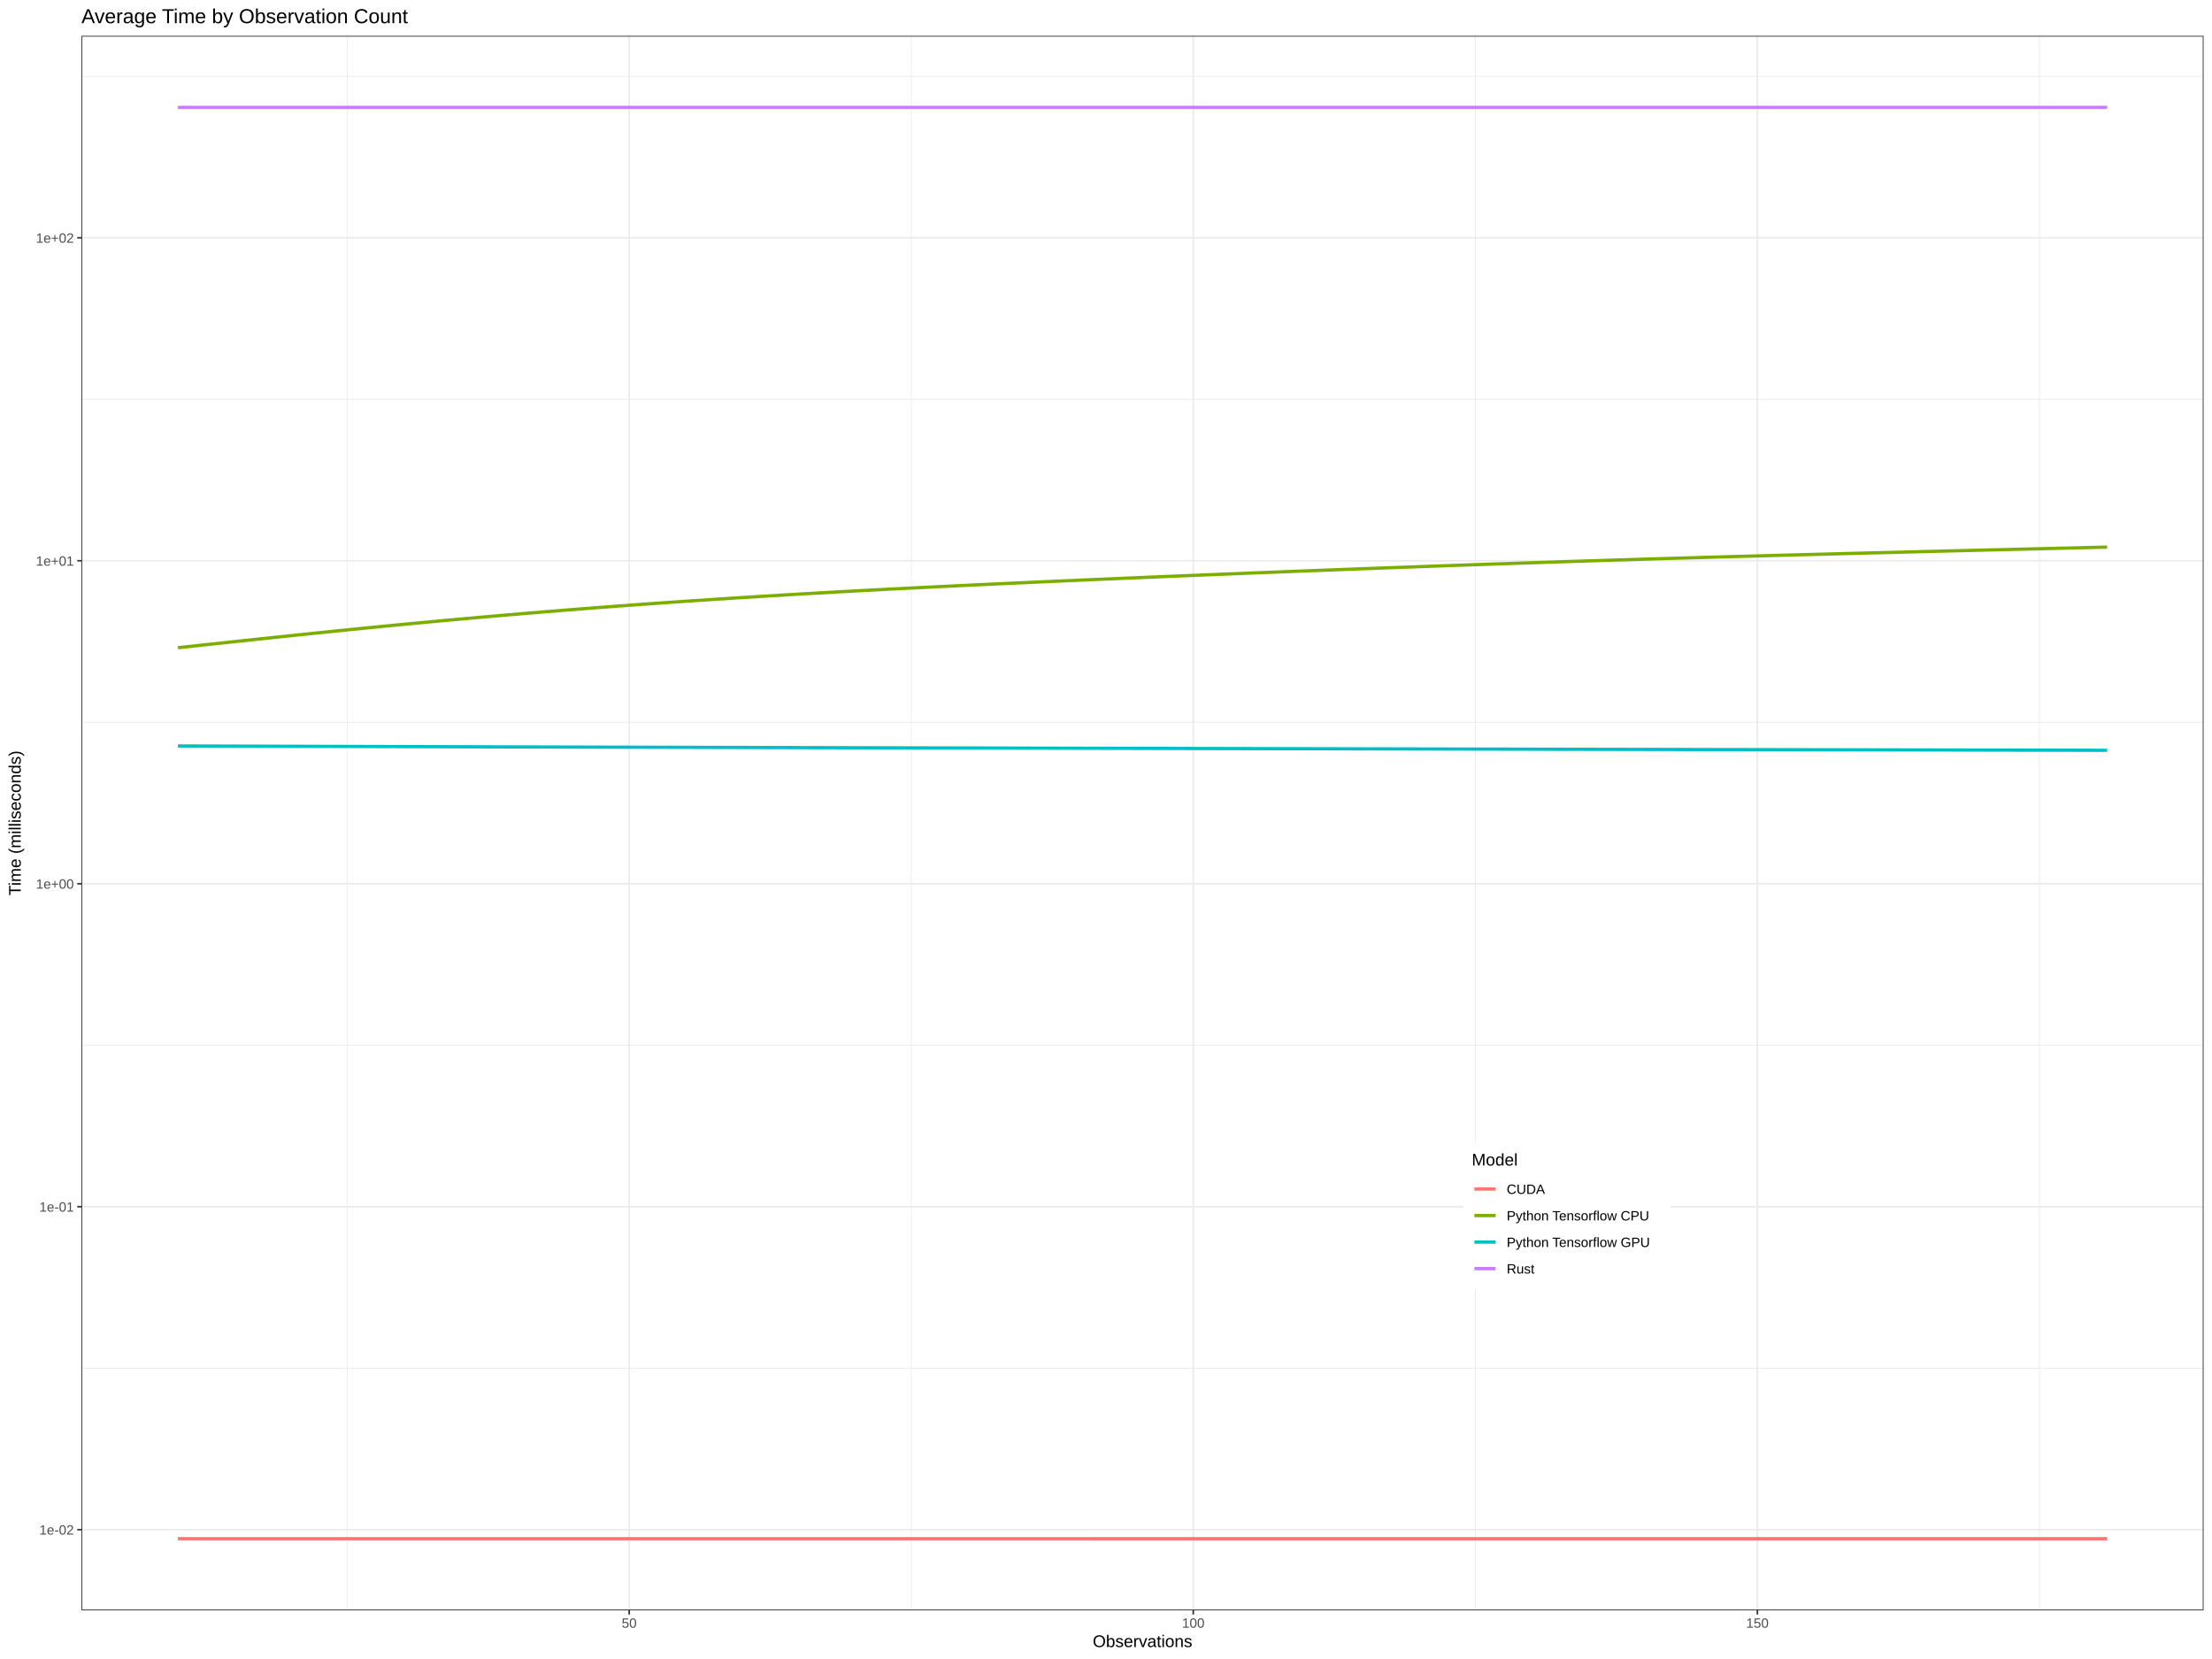
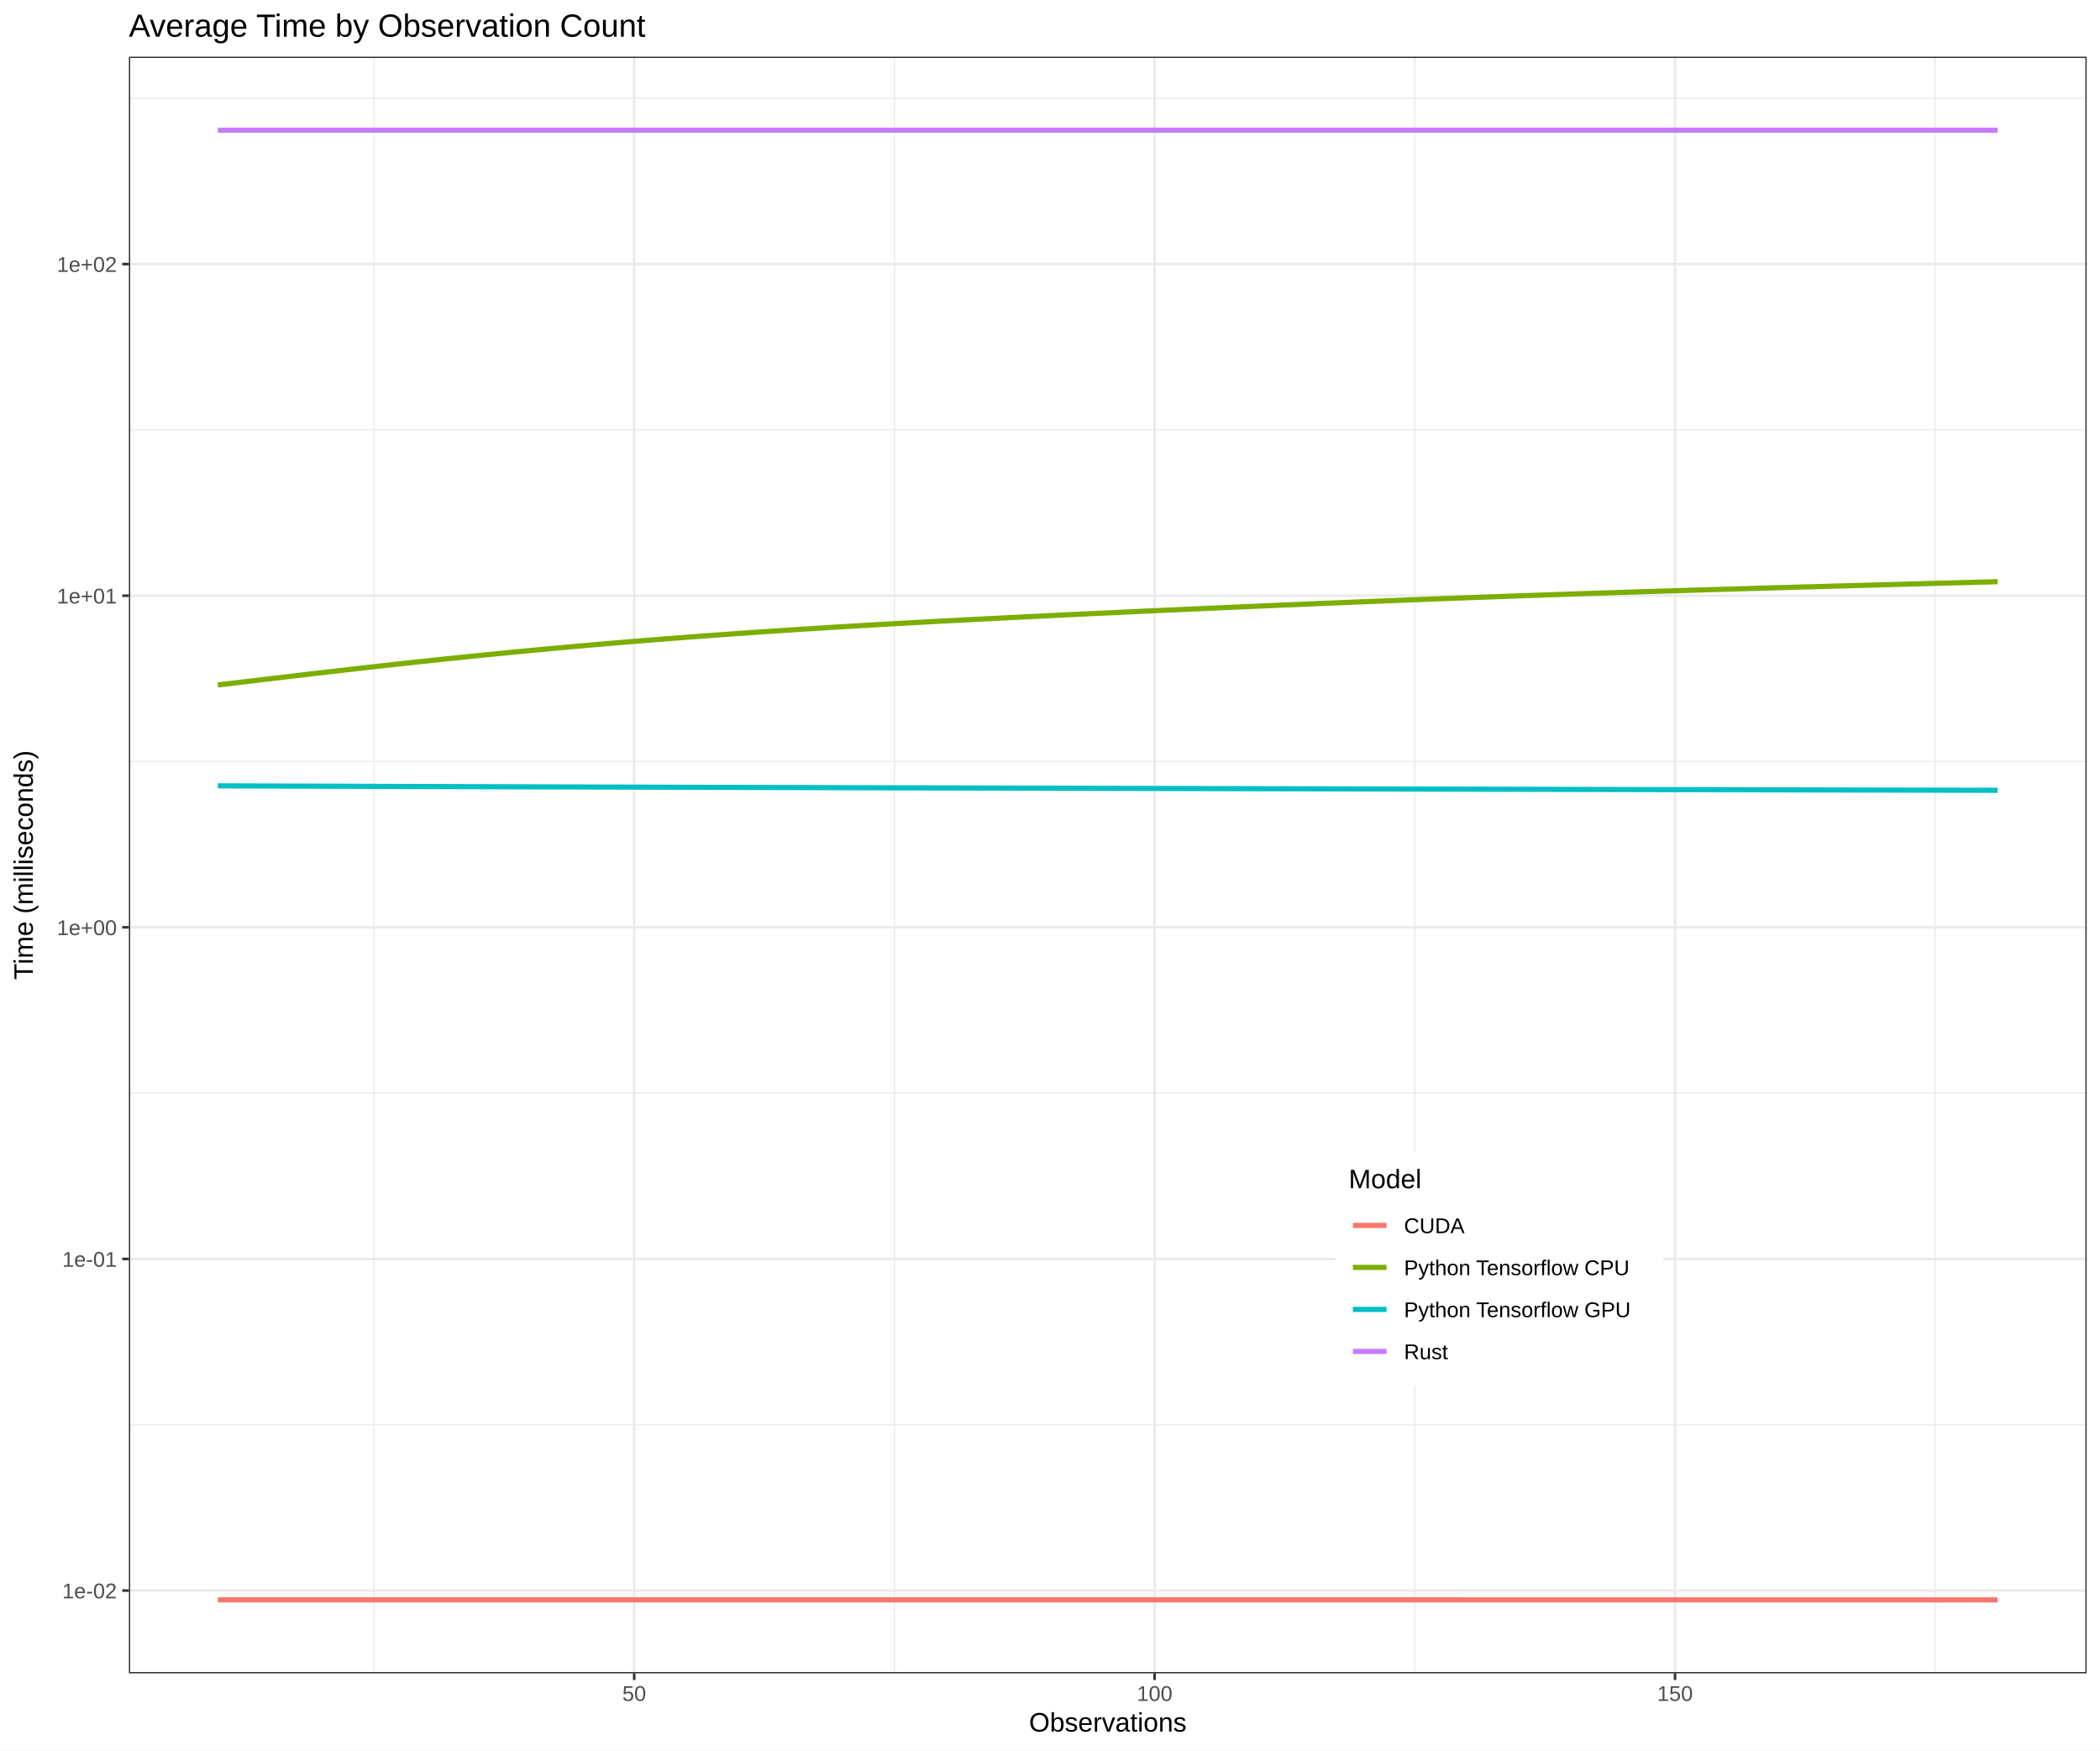
- <svg xmlns="http://www.w3.org/2000/svg" class="svglite" width="1440.00pt" height="1080.00pt" viewBox="0 0 1440.00 1080.00">
+ <svg xmlns="http://www.w3.org/2000/svg" class="svglite" width="864.00pt" height="720.00pt" viewBox="0 0 864.00 720.00">
  <defs>
    <style type="text/css">
    .svglite line, .svglite polyline, .svglite polygon, .svglite path, .svglite rect, .svglite circle {
      fill: none;
      stroke: #000000;
      stroke-linecap: round;
      stroke-linejoin: round;
      stroke-miterlimit: 10.00;
    }
    .svglite text {
      white-space: pre;
    }
  </style>
  </defs>
  <rect width="100%" height="100%" style="stroke: none; fill: #FFFFFF;" />
  <defs>
-     <clipPath id="cpMC4wMHwxNDQwLjAwfDAuMDB8MTA4MC4wMA==">
-       <rect x="0.00" y="0.00" width="1440.00" height="1080.00" />
+     <clipPath id="cpMC4wMHw4NjQuMDB8MC4wMHw3MjAuMDA=">
+       <rect x="0.00" y="0.00" width="864.00" height="720.00" />
    </clipPath>
  </defs>
-   <g clip-path="url(#cpMC4wMHwxNDQwLjAwfDAuMDB8MTA4MC4wMA==)">
-     <rect x="0.00" y="0.00" width="1440.00" height="1080.00" style="stroke-width: 1.07; stroke: #FFFFFF; fill: #FFFFFF;" />
+   <g clip-path="url(#cpMC4wMHw4NjQuMDB8MC4wMHw3MjAuMDA=)">
+     <rect x="0.00" y="0.00" width="864.00" height="720.00" style="stroke-width: 1.07; stroke: #FFFFFF; fill: #FFFFFF;" />
  </g>
  <defs>
-     <clipPath id="cpNTMuMDN8MTQzNC41MnwyMy4zMnwxMDQ4LjI5">
-       <rect x="53.03" y="23.32" width="1381.49" height="1024.97" />
+     <clipPath id="cpNTMuMDN8ODU4LjUyfDIzLjMyfDY4OC4yOQ==">
+       <rect x="53.03" y="23.32" width="805.49" height="664.97" />
    </clipPath>
  </defs>
-   <g clip-path="url(#cpNTMuMDN8MTQzNC41MnwyMy4zMnwxMDQ4LjI5)">
-     <rect x="53.03" y="23.32" width="1381.49" height="1024.97" style="stroke-width: 1.07; stroke: none; fill: #FFFFFF;" />
-     <polyline points="53.03,890.69 1434.52,890.69 " style="stroke-width: 0.53; stroke: #EBEBEB; stroke-linecap: butt;" />
-     <polyline points="53.03,680.43 1434.52,680.43 " style="stroke-width: 0.53; stroke: #EBEBEB; stroke-linecap: butt;" />
-     <polyline points="53.03,470.18 1434.52,470.18 " style="stroke-width: 0.53; stroke: #EBEBEB; stroke-linecap: butt;" />
-     <polyline points="53.03,259.93 1434.52,259.93 " style="stroke-width: 0.53; stroke: #EBEBEB; stroke-linecap: butt;" />
-     <polyline points="53.03,49.67 1434.52,49.67 " style="stroke-width: 0.53; stroke: #EBEBEB; stroke-linecap: butt;" />
-     <polyline points="225.99,1048.29 225.99,23.32 " style="stroke-width: 0.53; stroke: #EBEBEB; stroke-linecap: butt;" />
-     <polyline points="593.22,1048.29 593.22,23.32 " style="stroke-width: 0.53; stroke: #EBEBEB; stroke-linecap: butt;" />
-     <polyline points="960.44,1048.29 960.44,23.32 " style="stroke-width: 0.53; stroke: #EBEBEB; stroke-linecap: butt;" />
-     <polyline points="1327.66,1048.29 1327.66,23.32 " style="stroke-width: 0.53; stroke: #EBEBEB; stroke-linecap: butt;" />
-     <polyline points="53.03,995.81 1434.52,995.81 " style="stroke-width: 1.07; stroke: #EBEBEB; stroke-linecap: butt;" />
-     <polyline points="53.03,785.56 1434.52,785.56 " style="stroke-width: 1.07; stroke: #EBEBEB; stroke-linecap: butt;" />
-     <polyline points="53.03,575.31 1434.52,575.31 " style="stroke-width: 1.07; stroke: #EBEBEB; stroke-linecap: butt;" />
-     <polyline points="53.03,365.05 1434.52,365.05 " style="stroke-width: 1.07; stroke: #EBEBEB; stroke-linecap: butt;" />
-     <polyline points="53.03,154.80 1434.52,154.80 " style="stroke-width: 1.07; stroke: #EBEBEB; stroke-linecap: butt;" />
-     <polyline points="409.60,1048.29 409.60,23.32 " style="stroke-width: 1.07; stroke: #EBEBEB; stroke-linecap: butt;" />
-     <polyline points="776.83,1048.29 776.83,23.32 " style="stroke-width: 1.07; stroke: #EBEBEB; stroke-linecap: butt;" />
-     <polyline points="1144.05,1048.29 1144.05,23.32 " style="stroke-width: 1.07; stroke: #EBEBEB; stroke-linecap: butt;" />
-     <polyline points="115.83,1001.69 131.72,1001.69 147.62,1001.69 163.52,1001.69 179.42,1001.69 195.31,1001.69 211.21,1001.69 227.11,1001.69 243.01,1001.69 258.90,1001.69 274.80,1001.69 290.70,1001.69 306.60,1001.69 322.49,1001.69 338.39,1001.69 354.29,1001.69 370.19,1001.69 386.08,1001.69 401.98,1001.69 417.88,1001.69 433.78,1001.69 449.67,1001.69 465.57,1001.69 481.47,1001.69 497.37,1001.69 513.26,1001.69 529.16,1001.69 545.06,1001.69 560.96,1001.69 576.85,1001.69 592.75,1001.69 608.65,1001.69 624.55,1001.69 640.44,1001.69 656.34,1001.69 672.24,1001.69 688.13,1001.69 704.03,1001.69 719.93,1001.70 735.83,1001.70 751.72,1001.70 767.62,1001.70 783.52,1001.70 799.42,1001.70 815.31,1001.70 831.21,1001.70 847.11,1001.70 863.01,1001.70 878.90,1001.70 894.80,1001.70 910.70,1001.70 926.60,1001.70 942.49,1001.70 958.39,1001.70 974.29,1001.70 990.19,1001.70 1006.08,1001.70 1021.98,1001.70 1037.88,1001.70 1053.78,1001.70 1069.67,1001.70 1085.57,1001.70 1101.47,1001.70 1117.37,1001.70 1133.26,1001.70 1149.16,1001.70 1165.06,1001.70 1180.96,1001.70 1196.85,1001.70 1212.75,1001.70 1228.65,1001.70 1244.55,1001.70 1260.44,1001.70 1276.34,1001.70 1292.24,1001.70 1308.14,1001.70 1324.03,1001.70 1339.93,1001.70 1355.83,1001.70 1371.73,1001.71 " style="stroke-width: 2.13; stroke: #F8766D; stroke-linecap: butt;" />
-     <polyline points="115.83,421.65 131.72,419.94 147.62,418.24 163.52,416.54 179.42,414.86 195.31,413.20 211.21,411.56 227.11,409.94 243.01,408.36 258.90,406.81 274.80,405.30 290.70,403.82 306.60,402.39 322.49,400.99 338.39,399.63 354.29,398.31 370.19,397.03 386.08,395.78 401.98,394.58 417.88,393.41 433.78,392.28 449.67,391.19 465.57,390.13 481.47,389.11 497.37,388.12 513.26,387.16 529.16,386.24 545.06,385.34 560.96,384.48 576.85,383.64 592.75,382.83 608.65,382.03 624.55,381.26 640.44,380.51 656.34,379.77 672.24,379.05 688.13,378.34 704.03,377.64 719.93,376.95 735.83,376.28 751.72,375.61 767.62,374.95 783.52,374.30 799.42,373.66 815.31,373.02 831.21,372.39 847.11,371.77 863.01,371.16 878.90,370.56 894.80,369.96 910.70,369.38 926.60,368.80 942.49,368.23 958.39,367.67 974.29,367.12 990.19,366.58 1006.08,366.05 1021.98,365.53 1037.88,365.03 1053.78,364.53 1069.67,364.04 1085.57,363.56 1101.47,363.10 1117.37,362.64 1133.26,362.19 1149.16,361.76 1165.06,361.33 1180.96,360.91 1196.85,360.49 1212.75,360.08 1228.65,359.68 1244.55,359.27 1260.44,358.88 1276.34,358.48 1292.24,358.09 1308.14,357.70 1324.03,357.32 1339.93,356.93 1355.83,356.55 1371.73,356.16 " style="stroke-width: 2.13; stroke: #7CAE00; stroke-linecap: butt;" />
-     <polyline points="115.83,485.61 131.72,485.66 147.62,485.71 163.52,485.75 179.42,485.80 195.31,485.84 211.21,485.89 227.11,485.93 243.01,485.98 258.90,486.02 274.80,486.07 290.70,486.11 306.60,486.15 322.49,486.20 338.39,486.24 354.29,486.28 370.19,486.32 386.08,486.36 401.98,486.40 417.88,486.44 433.78,486.48 449.67,486.52 465.57,486.56 481.47,486.60 497.37,486.64 513.26,486.67 529.16,486.71 545.06,486.75 560.96,486.78 576.85,486.82 592.75,486.86 608.65,486.89 624.55,486.93 640.44,486.96 656.34,487.00 672.24,487.04 688.13,487.07 704.03,487.11 719.93,487.14 735.83,487.17 751.72,487.21 767.62,487.24 783.52,487.28 799.42,487.31 815.31,487.34 831.21,487.38 847.11,487.41 863.01,487.44 878.90,487.48 894.80,487.51 910.70,487.54 926.60,487.58 942.49,487.61 958.39,487.64 974.29,487.67 990.19,487.70 1006.08,487.74 1021.98,487.77 1037.88,487.80 1053.78,487.83 1069.67,487.86 1085.57,487.89 1101.47,487.92 1117.37,487.96 1133.26,487.99 1149.16,488.02 1165.06,488.05 1180.96,488.08 1196.85,488.11 1212.75,488.14 1228.65,488.17 1244.55,488.20 1260.44,488.23 1276.34,488.26 1292.24,488.29 1308.14,488.32 1324.03,488.35 1339.93,488.38 1355.83,488.41 1371.73,488.43 " style="stroke-width: 2.13; stroke: #00BFC4; stroke-linecap: butt;" />
-     <polyline points="115.83,69.91 131.72,69.91 147.62,69.91 163.52,69.91 179.42,69.91 195.31,69.91 211.21,69.91 227.11,69.91 243.01,69.91 258.90,69.91 274.80,69.91 290.70,69.91 306.60,69.91 322.49,69.91 338.39,69.91 354.29,69.91 370.19,69.91 386.08,69.91 401.98,69.91 417.88,69.91 433.78,69.91 449.67,69.91 465.57,69.91 481.47,69.91 497.37,69.91 513.26,69.91 529.16,69.91 545.06,69.91 560.96,69.91 576.85,69.91 592.75,69.91 608.65,69.91 624.55,69.91 640.44,69.91 656.34,69.91 672.24,69.91 688.13,69.91 704.03,69.91 719.93,69.91 735.83,69.91 751.72,69.91 767.62,69.91 783.52,69.91 799.42,69.91 815.31,69.91 831.21,69.91 847.11,69.91 863.01,69.91 878.90,69.91 894.80,69.91 910.70,69.91 926.60,69.91 942.49,69.91 958.39,69.91 974.29,69.91 990.19,69.91 1006.08,69.91 1021.98,69.91 1037.88,69.91 1053.78,69.91 1069.67,69.91 1085.57,69.91 1101.47,69.91 1117.37,69.91 1133.26,69.91 1149.16,69.91 1165.06,69.91 1180.96,69.91 1196.85,69.91 1212.75,69.91 1228.65,69.91 1244.55,69.91 1260.44,69.91 1276.34,69.91 1292.24,69.91 1308.14,69.91 1324.03,69.91 1339.93,69.91 1355.83,69.91 1371.73,69.91 " style="stroke-width: 2.13; stroke: #C77CFF; stroke-linecap: butt;" />
-     <rect x="53.03" y="23.32" width="1381.49" height="1024.97" style="stroke-width: 1.07; stroke: #333333;" />
+   <g clip-path="url(#cpNTMuMDN8ODU4LjUyfDIzLjMyfDY4OC4yOQ==)">
+     <rect x="53.03" y="23.32" width="805.49" height="664.97" style="stroke-width: 1.07; stroke: none; fill: #FFFFFF;" />
+     <polyline points="53.03,586.04 858.52,586.04 " style="stroke-width: 0.53; stroke: #EBEBEB; stroke-linecap: butt;" />
+     <polyline points="53.03,449.64 858.52,449.64 " style="stroke-width: 0.53; stroke: #EBEBEB; stroke-linecap: butt;" />
+     <polyline points="53.03,313.23 858.52,313.23 " style="stroke-width: 0.53; stroke: #EBEBEB; stroke-linecap: butt;" />
+     <polyline points="53.03,176.82 858.52,176.82 " style="stroke-width: 0.53; stroke: #EBEBEB; stroke-linecap: butt;" />
+     <polyline points="53.03,40.42 858.52,40.42 " style="stroke-width: 0.53; stroke: #EBEBEB; stroke-linecap: butt;" />
+     <polyline points="153.88,688.29 153.88,23.32 " style="stroke-width: 0.53; stroke: #EBEBEB; stroke-linecap: butt;" />
+     <polyline points="367.99,688.29 367.99,23.32 " style="stroke-width: 0.53; stroke: #EBEBEB; stroke-linecap: butt;" />
+     <polyline points="582.10,688.29 582.10,23.32 " style="stroke-width: 0.53; stroke: #EBEBEB; stroke-linecap: butt;" />
+     <polyline points="796.21,688.29 796.21,23.32 " style="stroke-width: 0.53; stroke: #EBEBEB; stroke-linecap: butt;" />
+     <polyline points="53.03,654.25 858.52,654.25 " style="stroke-width: 1.07; stroke: #EBEBEB; stroke-linecap: butt;" />
+     <polyline points="53.03,517.84 858.52,517.84 " style="stroke-width: 1.07; stroke: #EBEBEB; stroke-linecap: butt;" />
+     <polyline points="53.03,381.43 858.52,381.43 " style="stroke-width: 1.07; stroke: #EBEBEB; stroke-linecap: butt;" />
+     <polyline points="53.03,245.03 858.52,245.03 " style="stroke-width: 1.07; stroke: #EBEBEB; stroke-linecap: butt;" />
+     <polyline points="53.03,108.62 858.52,108.62 " style="stroke-width: 1.07; stroke: #EBEBEB; stroke-linecap: butt;" />
+     <polyline points="260.93,688.29 260.93,23.32 " style="stroke-width: 1.07; stroke: #EBEBEB; stroke-linecap: butt;" />
+     <polyline points="475.05,688.29 475.05,23.32 " style="stroke-width: 1.07; stroke: #EBEBEB; stroke-linecap: butt;" />
+     <polyline points="689.16,688.29 689.16,23.32 " style="stroke-width: 1.07; stroke: #EBEBEB; stroke-linecap: butt;" />
+     <polyline points="89.64,658.06 98.91,658.06 108.18,658.06 117.45,658.06 126.72,658.06 135.99,658.06 145.26,658.06 154.53,658.06 163.80,658.06 173.07,658.06 182.34,658.06 191.61,658.06 200.87,658.06 210.14,658.06 219.41,658.06 228.68,658.06 237.95,658.06 247.22,658.06 256.49,658.06 265.76,658.06 275.03,658.06 284.30,658.06 293.57,658.06 302.84,658.06 312.10,658.06 321.37,658.06 330.64,658.06 339.91,658.06 349.18,658.06 358.45,658.06 367.72,658.06 376.99,658.06 386.26,658.06 395.53,658.06 404.80,658.06 414.06,658.06 423.33,658.06 432.60,658.06 441.87,658.06 451.14,658.06 460.41,658.06 469.68,658.06 478.95,658.06 488.22,658.06 497.49,658.06 506.76,658.06 516.03,658.06 525.29,658.06 534.56,658.06 543.83,658.06 553.10,658.06 562.37,658.06 571.64,658.06 580.91,658.06 590.18,658.06 599.45,658.06 608.72,658.07 617.99,658.07 627.26,658.07 636.52,658.07 645.79,658.07 655.06,658.07 664.33,658.07 673.60,658.07 682.87,658.07 692.14,658.07 701.41,658.07 710.68,658.07 719.95,658.07 729.22,658.07 738.49,658.07 747.75,658.07 757.02,658.07 766.29,658.07 775.56,658.07 784.83,658.07 794.10,658.07 803.37,658.07 812.64,658.07 821.91,658.07 " style="stroke-width: 2.13; stroke: #F8766D; stroke-linecap: butt;" />
+     <polyline points="89.64,281.74 98.91,280.64 108.18,279.53 117.45,278.43 126.72,277.34 135.99,276.26 145.26,275.20 154.53,274.15 163.80,273.12 173.07,272.12 182.34,271.14 191.61,270.18 200.87,269.25 210.14,268.34 219.41,267.46 228.68,266.60 237.95,265.77 247.22,264.96 256.49,264.18 265.76,263.43 275.03,262.69 284.30,261.98 293.57,261.30 302.84,260.63 312.10,259.99 321.37,259.37 330.64,258.77 339.91,258.19 349.18,257.63 358.45,257.09 367.72,256.56 376.99,256.04 386.26,255.54 395.53,255.06 404.80,254.58 414.06,254.11 423.33,253.65 432.60,253.20 441.87,252.75 451.14,252.31 460.41,251.88 469.68,251.45 478.95,251.03 488.22,250.61 497.49,250.20 506.76,249.79 516.03,249.39 525.29,248.99 534.56,248.60 543.83,248.21 553.10,247.83 562.37,247.46 571.64,247.09 580.91,246.73 590.18,246.37 599.45,246.02 608.72,245.68 617.99,245.34 627.26,245.01 636.52,244.69 645.79,244.37 655.06,244.06 664.33,243.76 673.60,243.46 682.87,243.17 692.14,242.89 701.41,242.61 710.68,242.34 719.95,242.07 729.22,241.80 738.49,241.54 747.75,241.28 757.02,241.02 766.29,240.77 775.56,240.51 784.83,240.26 794.10,240.01 803.37,239.76 812.64,239.51 821.91,239.26 " style="stroke-width: 2.13; stroke: #7CAE00; stroke-linecap: butt;" />
+     <polyline points="89.64,323.24 98.91,323.27 108.18,323.30 117.45,323.33 126.72,323.36 135.99,323.39 145.26,323.42 154.53,323.45 163.80,323.48 173.07,323.51 182.34,323.54 191.61,323.57 200.87,323.59 210.14,323.62 219.41,323.65 228.68,323.68 237.95,323.70 247.22,323.73 256.49,323.75 265.76,323.78 275.03,323.81 284.30,323.83 293.57,323.86 302.84,323.88 312.10,323.91 321.37,323.93 330.64,323.95 339.91,323.98 349.18,324.00 358.45,324.03 367.72,324.05 376.99,324.07 386.26,324.10 395.53,324.12 404.80,324.14 414.06,324.17 423.33,324.19 432.60,324.21 441.87,324.23 451.14,324.26 460.41,324.28 469.68,324.30 478.95,324.32 488.22,324.34 497.49,324.37 506.76,324.39 516.03,324.41 525.29,324.43 534.56,324.45 543.83,324.47 553.10,324.50 562.37,324.52 571.64,324.54 580.91,324.56 590.18,324.58 599.45,324.60 608.72,324.62 617.99,324.64 627.26,324.66 636.52,324.68 645.79,324.70 655.06,324.72 664.33,324.74 673.60,324.76 682.87,324.78 692.14,324.80 701.41,324.82 710.68,324.84 719.95,324.86 729.22,324.88 738.49,324.90 747.75,324.92 757.02,324.94 766.29,324.96 775.56,324.98 784.83,325.00 794.10,325.02 803.37,325.04 812.64,325.05 821.91,325.07 " style="stroke-width: 2.13; stroke: #00BFC4; stroke-linecap: butt;" />
+     <polyline points="89.64,53.55 98.91,53.55 108.18,53.55 117.45,53.55 126.72,53.55 135.99,53.55 145.26,53.55 154.53,53.55 163.80,53.55 173.07,53.55 182.34,53.55 191.61,53.55 200.87,53.55 210.14,53.55 219.41,53.55 228.68,53.55 237.95,53.55 247.22,53.55 256.49,53.55 265.76,53.55 275.03,53.55 284.30,53.55 293.57,53.55 302.84,53.55 312.10,53.55 321.37,53.55 330.64,53.55 339.91,53.55 349.18,53.55 358.45,53.55 367.72,53.55 376.99,53.55 386.26,53.55 395.53,53.55 404.80,53.55 414.06,53.55 423.33,53.55 432.60,53.55 441.87,53.55 451.14,53.55 460.41,53.55 469.68,53.55 478.95,53.55 488.22,53.55 497.49,53.55 506.76,53.55 516.03,53.55 525.29,53.55 534.56,53.55 543.83,53.55 553.10,53.55 562.37,53.55 571.64,53.55 580.91,53.55 590.18,53.55 599.45,53.55 608.72,53.55 617.99,53.55 627.26,53.55 636.52,53.55 645.79,53.55 655.06,53.55 664.33,53.55 673.60,53.55 682.87,53.55 692.14,53.55 701.41,53.55 710.68,53.55 719.95,53.55 729.22,53.55 738.49,53.55 747.75,53.55 757.02,53.55 766.29,53.55 775.56,53.55 784.83,53.55 794.10,53.55 803.37,53.55 812.64,53.55 821.91,53.55 " style="stroke-width: 2.13; stroke: #C77CFF; stroke-linecap: butt;" />
+     <rect x="53.03" y="23.32" width="805.49" height="664.97" style="stroke-width: 1.07; stroke: #333333;" />
  </g>
-   <g clip-path="url(#cpMC4wMHwxNDQwLjAwfDAuMDB8MTA4MC4wMA==)">
-     <text x="48.10" y="999.02" text-anchor="end" style="font-size: 8.80px;fill: #4D4D4D; font-family: &quot;Arimo&quot;;" textLength="25.37px" lengthAdjust="spacingAndGlyphs">1e-02</text>
-     <text x="48.10" y="788.77" text-anchor="end" style="font-size: 8.80px;fill: #4D4D4D; font-family: &quot;Arimo&quot;;" textLength="25.37px" lengthAdjust="spacingAndGlyphs">1e-01</text>
-     <text x="48.10" y="578.51" text-anchor="end" style="font-size: 8.80px;fill: #4D4D4D; font-family: &quot;Arimo&quot;;" textLength="29.57px" lengthAdjust="spacingAndGlyphs">1e+00</text>
-     <text x="48.10" y="368.26" text-anchor="end" style="font-size: 8.80px;fill: #4D4D4D; font-family: &quot;Arimo&quot;;" textLength="29.57px" lengthAdjust="spacingAndGlyphs">1e+01</text>
-     <text x="48.10" y="158.01" text-anchor="end" style="font-size: 8.80px;fill: #4D4D4D; font-family: &quot;Arimo&quot;;" textLength="29.57px" lengthAdjust="spacingAndGlyphs">1e+02</text>
-     <polyline points="50.29,995.81 53.03,995.81 " style="stroke-width: 1.07; stroke: #333333; stroke-linecap: butt;" />
-     <polyline points="50.29,785.56 53.03,785.56 " style="stroke-width: 1.07; stroke: #333333; stroke-linecap: butt;" />
-     <polyline points="50.29,575.31 53.03,575.31 " style="stroke-width: 1.07; stroke: #333333; stroke-linecap: butt;" />
-     <polyline points="50.29,365.05 53.03,365.05 " style="stroke-width: 1.07; stroke: #333333; stroke-linecap: butt;" />
-     <polyline points="50.29,154.80 53.03,154.80 " style="stroke-width: 1.07; stroke: #333333; stroke-linecap: butt;" />
-     <polyline points="409.60,1051.03 409.60,1048.29 " style="stroke-width: 1.07; stroke: #333333; stroke-linecap: butt;" />
-     <polyline points="776.83,1051.03 776.83,1048.29 " style="stroke-width: 1.07; stroke: #333333; stroke-linecap: butt;" />
-     <polyline points="1144.05,1051.03 1144.05,1048.29 " style="stroke-width: 1.07; stroke: #333333; stroke-linecap: butt;" />
-     <text x="409.60" y="1059.64" text-anchor="middle" style="font-size: 8.80px;fill: #4D4D4D; font-family: &quot;Arimo&quot;;" textLength="11.19px" lengthAdjust="spacingAndGlyphs">50</text>
-     <text x="776.83" y="1059.64" text-anchor="middle" style="font-size: 8.80px;fill: #4D4D4D; font-family: &quot;Arimo&quot;;" textLength="16.78px" lengthAdjust="spacingAndGlyphs">100</text>
-     <text x="1144.05" y="1059.64" text-anchor="middle" style="font-size: 8.80px;fill: #4D4D4D; font-family: &quot;Arimo&quot;;" textLength="16.78px" lengthAdjust="spacingAndGlyphs">150</text>
-     <text x="743.78" y="1072.23" text-anchor="middle" style="font-size: 11.00px; font-family: &quot;Arimo&quot;;" textLength="72.72px" lengthAdjust="spacingAndGlyphs">Observations</text>
-     <text transform="translate(13.50,535.81) rotate(-90)" text-anchor="middle" style="font-size: 11.00px; font-family: &quot;Arimo&quot;;" textLength="106.92px" lengthAdjust="spacingAndGlyphs">Time (milliseconds)</text>
-     <rect x="952.61" y="744.12" width="134.93" height="95.87" style="stroke-width: 1.07; stroke: none; fill: #FFFFFF;" />
-     <text x="958.09" y="758.76" style="font-size: 11.00px; font-family: &quot;Arimo&quot;;" textLength="33.03px" lengthAdjust="spacingAndGlyphs">Model</text>
-     <rect x="958.09" y="765.39" width="17.28" height="17.28" style="stroke-width: 1.07; stroke: none; fill: #FFFFFF;" />
-     <line x1="959.82" y1="774.03" x2="973.64" y2="774.03" style="stroke-width: 2.13; stroke: #F8766D; stroke-linecap: butt;" />
-     <rect x="958.09" y="782.67" width="17.28" height="17.28" style="stroke-width: 1.07; stroke: none; fill: #FFFFFF;" />
-     <line x1="959.82" y1="791.31" x2="973.64" y2="791.31" style="stroke-width: 2.13; stroke: #7CAE00; stroke-linecap: butt;" />
-     <rect x="958.09" y="799.95" width="17.28" height="17.28" style="stroke-width: 1.07; stroke: none; fill: #FFFFFF;" />
-     <line x1="959.82" y1="808.59" x2="973.64" y2="808.59" style="stroke-width: 2.13; stroke: #00BFC4; stroke-linecap: butt;" />
-     <rect x="958.09" y="817.23" width="17.28" height="17.28" style="stroke-width: 1.07; stroke: none; fill: #FFFFFF;" />
-     <line x1="959.82" y1="825.87" x2="973.64" y2="825.87" style="stroke-width: 2.13; stroke: #C77CFF; stroke-linecap: butt;" />
-     <text x="980.85" y="777.23" style="font-size: 8.80px; font-family: &quot;Arimo&quot;;" textLength="25.22px" lengthAdjust="spacingAndGlyphs">CUDA</text>
-     <text x="980.85" y="794.51" style="font-size: 8.80px; font-family: &quot;Arimo&quot;;" textLength="100.53px" lengthAdjust="spacingAndGlyphs">Python Tensorflow CPU</text>
-     <text x="980.85" y="811.79" style="font-size: 8.80px; font-family: &quot;Arimo&quot;;" textLength="101.21px" lengthAdjust="spacingAndGlyphs">Python Tensorflow GPU</text>
-     <text x="980.85" y="829.07" style="font-size: 8.80px; font-family: &quot;Arimo&quot;;" textLength="19.32px" lengthAdjust="spacingAndGlyphs">Rust</text>
+   <g clip-path="url(#cpMC4wMHw4NjQuMDB8MC4wMHw3MjAuMDA=)">
+     <text x="48.10" y="657.45" text-anchor="end" style="font-size: 8.80px;fill: #4D4D4D; font-family: &quot;Arimo&quot;;" textLength="25.37px" lengthAdjust="spacingAndGlyphs">1e-02</text>
+     <text x="48.10" y="521.05" text-anchor="end" style="font-size: 8.80px;fill: #4D4D4D; font-family: &quot;Arimo&quot;;" textLength="25.37px" lengthAdjust="spacingAndGlyphs">1e-01</text>
+     <text x="48.10" y="384.64" text-anchor="end" style="font-size: 8.80px;fill: #4D4D4D; font-family: &quot;Arimo&quot;;" textLength="29.57px" lengthAdjust="spacingAndGlyphs">1e+00</text>
+     <text x="48.10" y="248.23" text-anchor="end" style="font-size: 8.80px;fill: #4D4D4D; font-family: &quot;Arimo&quot;;" textLength="29.57px" lengthAdjust="spacingAndGlyphs">1e+01</text>
+     <text x="48.10" y="111.83" text-anchor="end" style="font-size: 8.80px;fill: #4D4D4D; font-family: &quot;Arimo&quot;;" textLength="29.57px" lengthAdjust="spacingAndGlyphs">1e+02</text>
+     <polyline points="50.29,654.25 53.03,654.25 " style="stroke-width: 1.07; stroke: #333333; stroke-linecap: butt;" />
+     <polyline points="50.29,517.84 53.03,517.84 " style="stroke-width: 1.07; stroke: #333333; stroke-linecap: butt;" />
+     <polyline points="50.29,381.43 53.03,381.43 " style="stroke-width: 1.07; stroke: #333333; stroke-linecap: butt;" />
+     <polyline points="50.29,245.03 53.03,245.03 " style="stroke-width: 1.07; stroke: #333333; stroke-linecap: butt;" />
+     <polyline points="50.29,108.62 53.03,108.62 " style="stroke-width: 1.07; stroke: #333333; stroke-linecap: butt;" />
+     <polyline points="260.93,691.03 260.93,688.29 " style="stroke-width: 1.07; stroke: #333333; stroke-linecap: butt;" />
+     <polyline points="475.05,691.03 475.05,688.29 " style="stroke-width: 1.07; stroke: #333333; stroke-linecap: butt;" />
+     <polyline points="689.16,691.03 689.16,688.29 " style="stroke-width: 1.07; stroke: #333333; stroke-linecap: butt;" />
+     <text x="260.93" y="699.64" text-anchor="middle" style="font-size: 8.80px;fill: #4D4D4D; font-family: &quot;Arimo&quot;;" textLength="11.19px" lengthAdjust="spacingAndGlyphs">50</text>
+     <text x="475.05" y="699.64" text-anchor="middle" style="font-size: 8.80px;fill: #4D4D4D; font-family: &quot;Arimo&quot;;" textLength="16.78px" lengthAdjust="spacingAndGlyphs">100</text>
+     <text x="689.16" y="699.64" text-anchor="middle" style="font-size: 8.80px;fill: #4D4D4D; font-family: &quot;Arimo&quot;;" textLength="16.78px" lengthAdjust="spacingAndGlyphs">150</text>
+     <text x="455.78" y="712.23" text-anchor="middle" style="font-size: 11.00px; font-family: &quot;Arimo&quot;;" textLength="72.72px" lengthAdjust="spacingAndGlyphs">Observations</text>
+     <text transform="translate(13.50,355.81) rotate(-90)" text-anchor="middle" style="font-size: 11.00px; font-family: &quot;Arimo&quot;;" textLength="106.92px" lengthAdjust="spacingAndGlyphs">Time (milliseconds)</text>
+     <rect x="549.41" y="474.12" width="134.93" height="95.87" style="stroke-width: 1.07; stroke: none; fill: #FFFFFF;" />
+     <text x="554.89" y="488.76" style="font-size: 11.00px; font-family: &quot;Arimo&quot;;" textLength="33.03px" lengthAdjust="spacingAndGlyphs">Model</text>
+     <rect x="554.89" y="495.39" width="17.28" height="17.28" style="stroke-width: 1.07; stroke: none; fill: #FFFFFF;" />
+     <line x1="556.62" y1="504.03" x2="570.44" y2="504.03" style="stroke-width: 2.13; stroke: #F8766D; stroke-linecap: butt;" />
+     <rect x="554.89" y="512.67" width="17.28" height="17.28" style="stroke-width: 1.07; stroke: none; fill: #FFFFFF;" />
+     <line x1="556.62" y1="521.31" x2="570.44" y2="521.31" style="stroke-width: 2.13; stroke: #7CAE00; stroke-linecap: butt;" />
+     <rect x="554.89" y="529.95" width="17.28" height="17.28" style="stroke-width: 1.07; stroke: none; fill: #FFFFFF;" />
+     <line x1="556.62" y1="538.59" x2="570.44" y2="538.59" style="stroke-width: 2.13; stroke: #00BFC4; stroke-linecap: butt;" />
+     <rect x="554.89" y="547.23" width="17.28" height="17.28" style="stroke-width: 1.07; stroke: none; fill: #FFFFFF;" />
+     <line x1="556.62" y1="555.87" x2="570.44" y2="555.87" style="stroke-width: 2.13; stroke: #C77CFF; stroke-linecap: butt;" />
+     <text x="577.65" y="507.23" style="font-size: 8.80px; font-family: &quot;Arimo&quot;;" textLength="25.22px" lengthAdjust="spacingAndGlyphs">CUDA</text>
+     <text x="577.65" y="524.51" style="font-size: 8.80px; font-family: &quot;Arimo&quot;;" textLength="100.53px" lengthAdjust="spacingAndGlyphs">Python Tensorflow CPU</text>
+     <text x="577.65" y="541.79" style="font-size: 8.80px; font-family: &quot;Arimo&quot;;" textLength="101.21px" lengthAdjust="spacingAndGlyphs">Python Tensorflow GPU</text>
+     <text x="577.65" y="559.07" style="font-size: 8.80px; font-family: &quot;Arimo&quot;;" textLength="19.32px" lengthAdjust="spacingAndGlyphs">Rust</text>
    <text x="53.03" y="15.10" style="font-size: 13.20px; font-family: &quot;Arimo&quot;;" textLength="238.87px" lengthAdjust="spacingAndGlyphs">Average Time by Observation Count</text>
  </g>
</svg>
